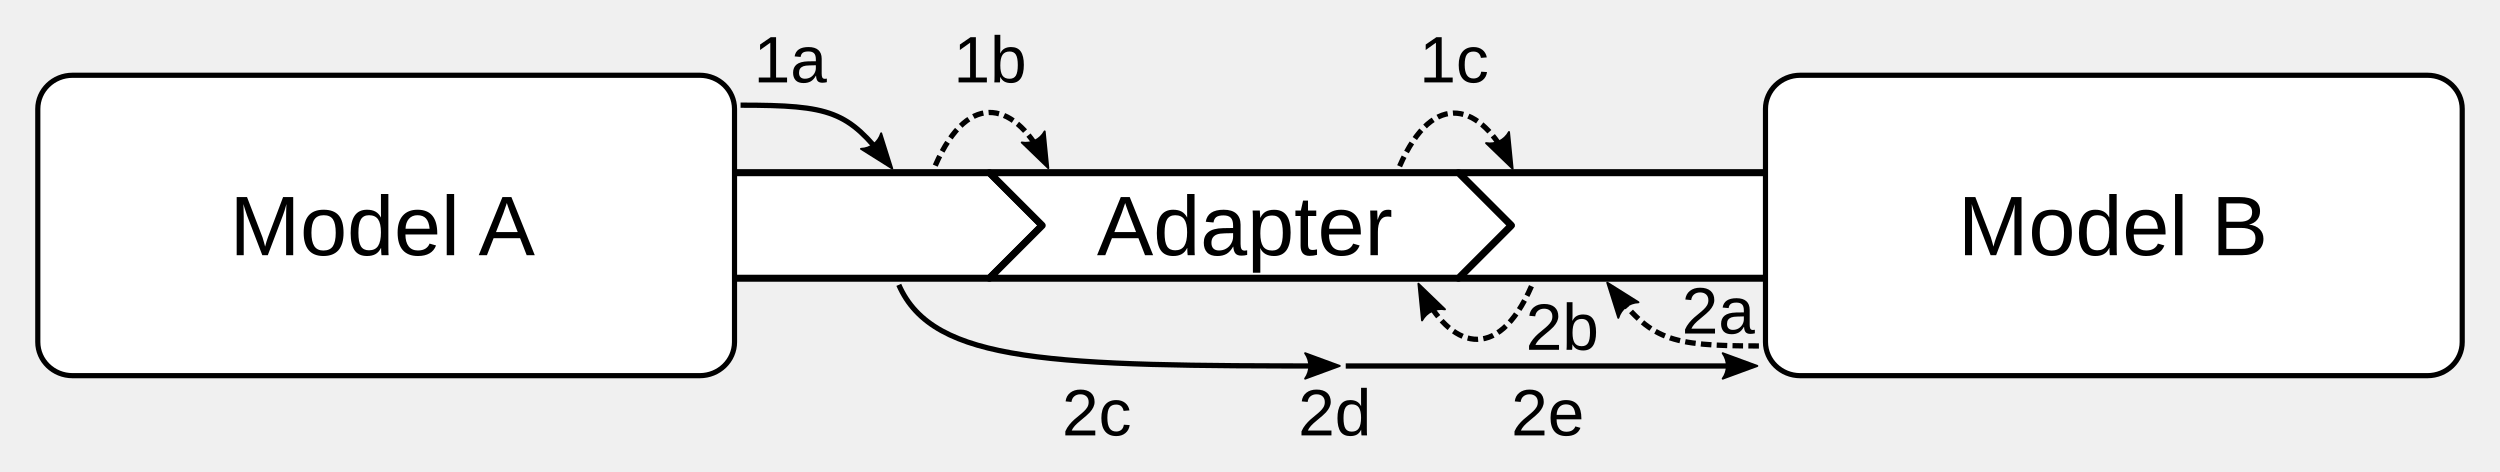
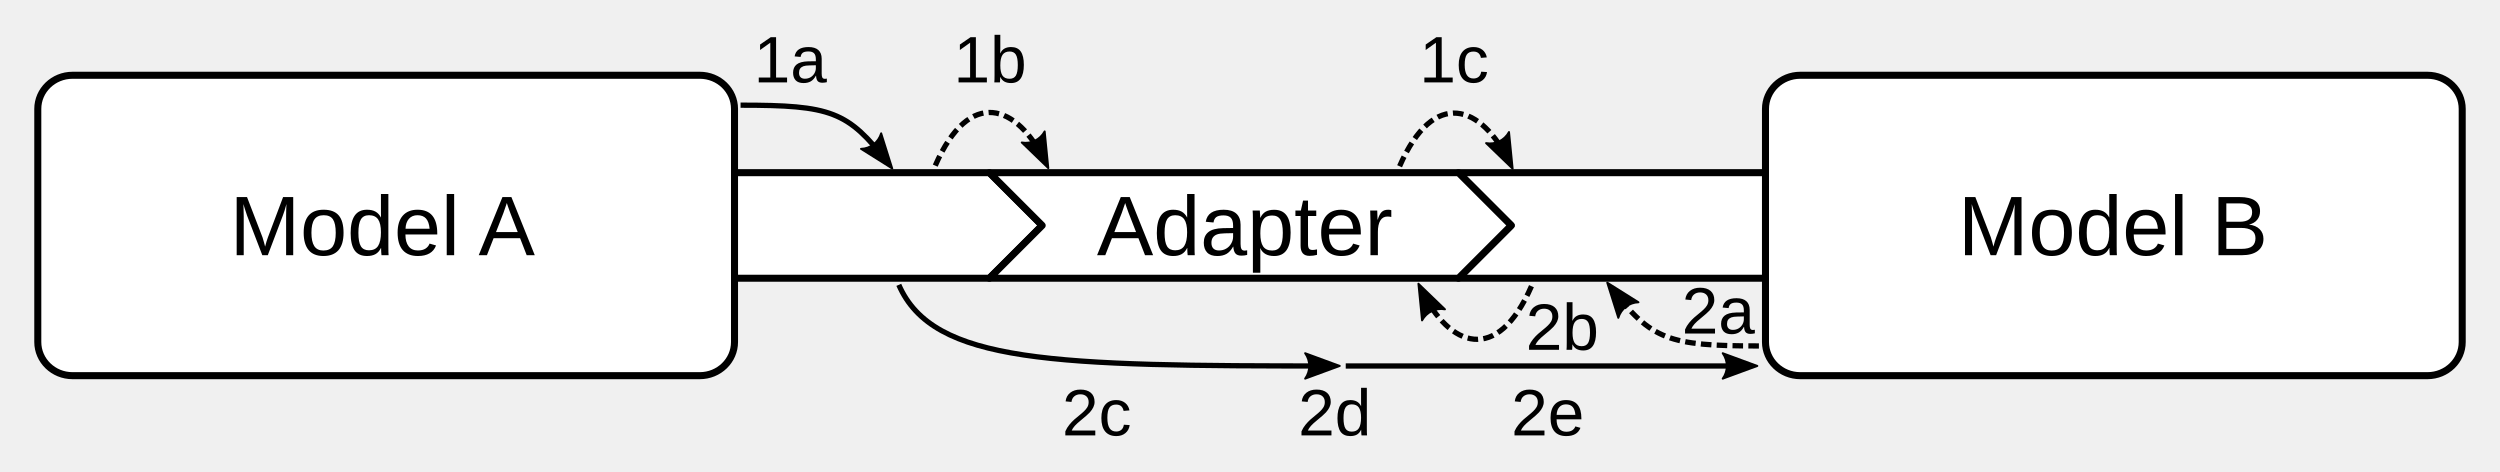
- <svg xmlns="http://www.w3.org/2000/svg" id="svg8" width="710.47" height="133.96" style="background-color:white" version="1.1" viewBox="0 0 710.47 133.96">
+ <svg xmlns="http://www.w3.org/2000/svg" id="svg8" width="710.47" height="133.96" version="1.1" viewBox="0 0 710.47 133.96">
  <defs id="defs39">
    <marker id="Arrow2Mend" overflow="visible" orient="auto">
      <path id="path892" transform="scale(-.6)" d="m8.719 4.034-10.926-4.018 10.926-4.018c-1.746 2.372-1.735 5.617-6e-7 8.035z" fill-rule="evenodd" stroke="#000" stroke-linejoin="round" stroke-width=".625" />
    </marker>
  </defs>
  <g id="g1072" transform="translate(328.55 -279.38)">
-     <g id="g20" fill="#fff" stroke="#000" stroke-linecap="round">
-       <path id="rect3484-6-2" d="m85.918 328.45h101.26v30h-101.26l15-15z" stop-color="#000000" stroke-linejoin="round" stroke-width="2" />
-       <rect id="rect7-9" x="173.18" y="300.77" width="198" height="85.371" rx="9.868" ry="9.559" stop-color="#000000" stroke-width="1.47" />
+     <g id="g20" fill="#fff" stroke="#000" stroke-linecap="round" stroke-width="2">
+       <path id="rect3484-6-2" d="m85.918 328.45h101.26v30h-101.26l15-15z" stop-color="#000000" stroke-linejoin="round" />
+       <rect id="rect7-9" x="173.18" y="300.77" width="198" height="85.371" rx="9.868" ry="9.559" stop-color="#000000" />
    </g>
    <text id="text3558-2-3" x="271.931" y="351.901" font-family="Arial" font-size="24px" letter-spacing="0px" text-align="center" text-anchor="middle" word-spacing="0px" style="line-height:1.25" xml:space="preserve">Model B</text>
  </g>
  <g id="g1072-3" transform="translate(-162.44 -279.38)">
    <path id="rect3484-9-1-1" d="m443.62 328.45h-86.935v30h86.935l15-15z" fill="#fff" stop-color="#000000" stroke="#000" stroke-linecap="round" stroke-linejoin="round" stroke-width="2" />
-     <rect id="rect7-9-1" x="173.18" y="300.77" width="198" height="85.371" rx="9.868" ry="9.559" fill="#fff" stop-color="#000000" stroke="#000" stroke-linecap="round" stroke-width="1.47" />
+     <rect id="rect7-9-1" x="173.18" y="300.77" width="198" height="85.371" rx="9.868" ry="9.559" fill="#fff" stop-color="#000000" stroke="#000" stroke-linecap="round" stroke-width="2" />
    <text id="text3558-2-3-0" x="271.093" y="351.901" font-family="Arial" font-size="24px" letter-spacing="0px" text-align="center" text-anchor="middle" word-spacing="0px" style="line-height:1.25" xml:space="preserve">Model A</text>
  </g>
  <g id="g861" transform="translate(2.0051 12.654)">
    <path id="rect3484-9-6-2-0" d="m279.17 36.42 15 15-15 15h133.3l15-15-15-15z" fill="#fff" stroke="#000" stroke-linecap="round" stroke-linejoin="round" stroke-width="2" />
    <text id="text3558-2-3-8" x="351.756" y="59.871" font-family="Arial" font-size="24px" letter-spacing="0px" text-align="center" text-anchor="middle" word-spacing="0px" style="line-height:1.25" xml:space="preserve">Adapter</text>
  </g>
-   <g fill="none" stroke="#000" stroke-width="1.5">
+   <g id="g26" fill="none" stroke="#000" stroke-width="1.5">
    <path id="path863" d="m210.46 29.89c25.779 0 30.535 1.733 41.875 16.426" marker-end="url(#Arrow2Mend)" />
-     <g stroke-dasharray="3, 1.5">
+     <g id="g22" stroke-dasharray="3, 1.5">
      <path id="path863-1" d="m265.79 47.067c9.747-22.412 23.337-17.407 31.242-1.078" marker-end="url(#Arrow2Mend)" />
      <path id="path863-1-3" d="m397.75 47.245c9.747-22.412 23.337-17.407 31.242-1.078" marker-end="url(#Arrow2Mend)" />
      <path id="path863-3" d="m499.86 98.317c-25.779 0-30.535-1.733-41.875-16.426" marker-end="url(#Arrow2Mend)" />
      <path id="path863-1-3-8" d="m435.22 81.332c-9.747 22.412-23.337 17.407-31.242 1.078" marker-end="url(#Arrow2Mend)" />
    </g>
    <path id="path863-1-3-2" d="m255.43 80.95c9.747 22.412 43.891 23.057 123.32 23.057" marker-end="url(#Arrow2Mend)" />
    <path id="path863-1-3-2-2" d="m382.44 104.01h114.98" marker-end="url(#Arrow2Mend)" />
  </g>
-   <g font-family="Arial" font-size="18.667px" letter-spacing="0px" text-anchor="middle" word-spacing="0px">
+   <g id="g36" font-family="Arial" font-size="18.667px" letter-spacing="0px" text-anchor="middle" word-spacing="0px">
    <text id="text3558-2-3-0-8" x="224.587" y="23.417" text-align="center" style="font-variant-caps:normal;font-variant-east-asian:normal;font-variant-ligatures:normal;font-variant-numeric:normal;line-height:1.25" xml:space="preserve">1a</text>
    <text id="text3558-2-3-0-8-8" x="281.369" y="23.417" text-align="center" style="font-variant-caps:normal;font-variant-east-asian:normal;font-variant-ligatures:normal;font-variant-numeric:normal;line-height:1.25" xml:space="preserve">1b</text>
    <text id="text3558-2-3-0-8-9" x="413.225" y="23.417" text-align="center" style="font-variant-caps:normal;font-variant-east-asian:normal;font-variant-ligatures:normal;font-variant-numeric:normal;line-height:1.25" xml:space="preserve">1c</text>
    <text id="text3558-2-3-0-8-92" x="488.314" y="94.794" text-align="center" style="font-variant-caps:normal;font-variant-east-asian:normal;font-variant-ligatures:normal;font-variant-numeric:normal;line-height:1.25" xml:space="preserve">2a</text>
    <text id="text3558-2-3-0-8-92-9" x="443.985" y="99.414" text-align="center" style="font-variant-caps:normal;font-variant-east-asian:normal;font-variant-ligatures:normal;font-variant-numeric:normal;line-height:1.25" xml:space="preserve">2b</text>
    <text id="text3558-2-3-0-8-92-90" x="311.674" y="123.744" text-align="center" style="font-variant-caps:normal;font-variant-east-asian:normal;font-variant-ligatures:normal;font-variant-numeric:normal;line-height:1.25" xml:space="preserve">2c</text>
    <text id="text3558-2-3-0-8-92-99" x="379.312" y="123.744" text-align="center" style="font-variant-caps:normal;font-variant-east-asian:normal;font-variant-ligatures:normal;font-variant-numeric:normal;line-height:1.25" xml:space="preserve">2d</text>
    <text id="text3558-2-3-0-8-92-7" x="439.845" y="123.744" text-align="center" style="font-variant-caps:normal;font-variant-east-asian:normal;font-variant-ligatures:normal;font-variant-numeric:normal;line-height:1.25" xml:space="preserve">2e</text>
  </g>
</svg>
